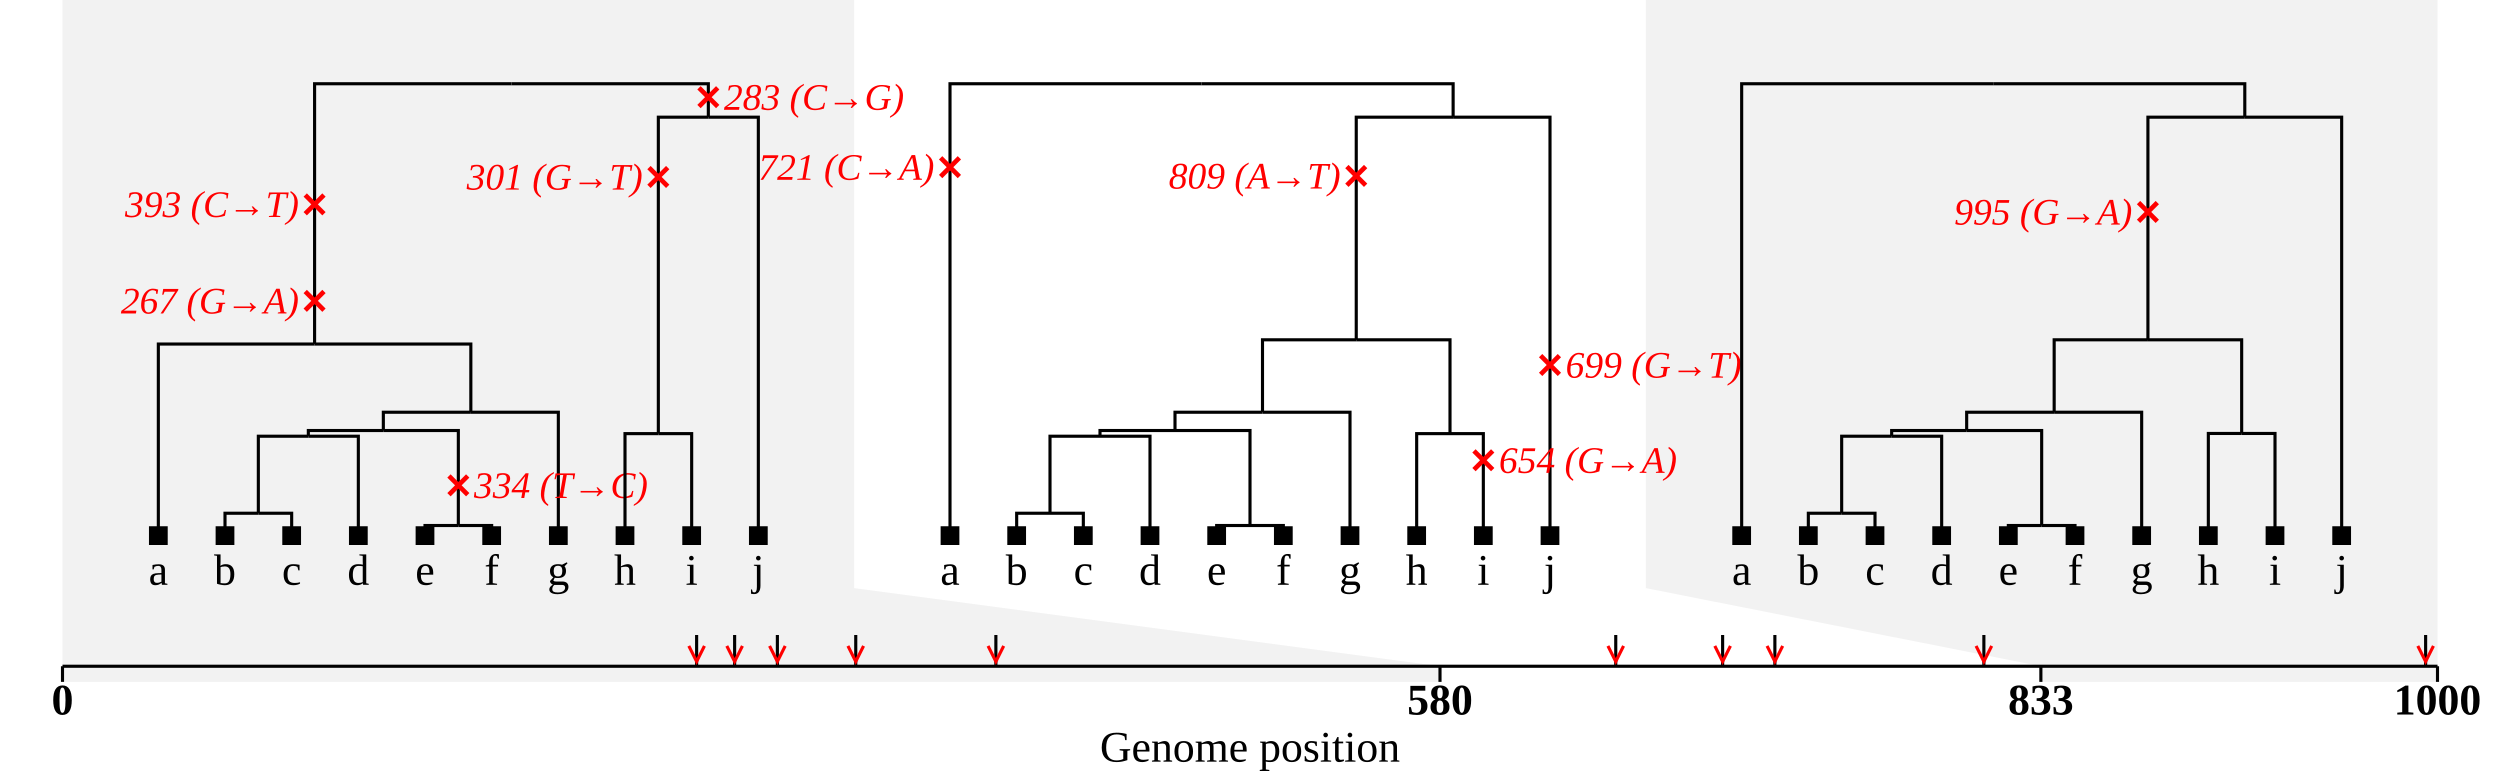
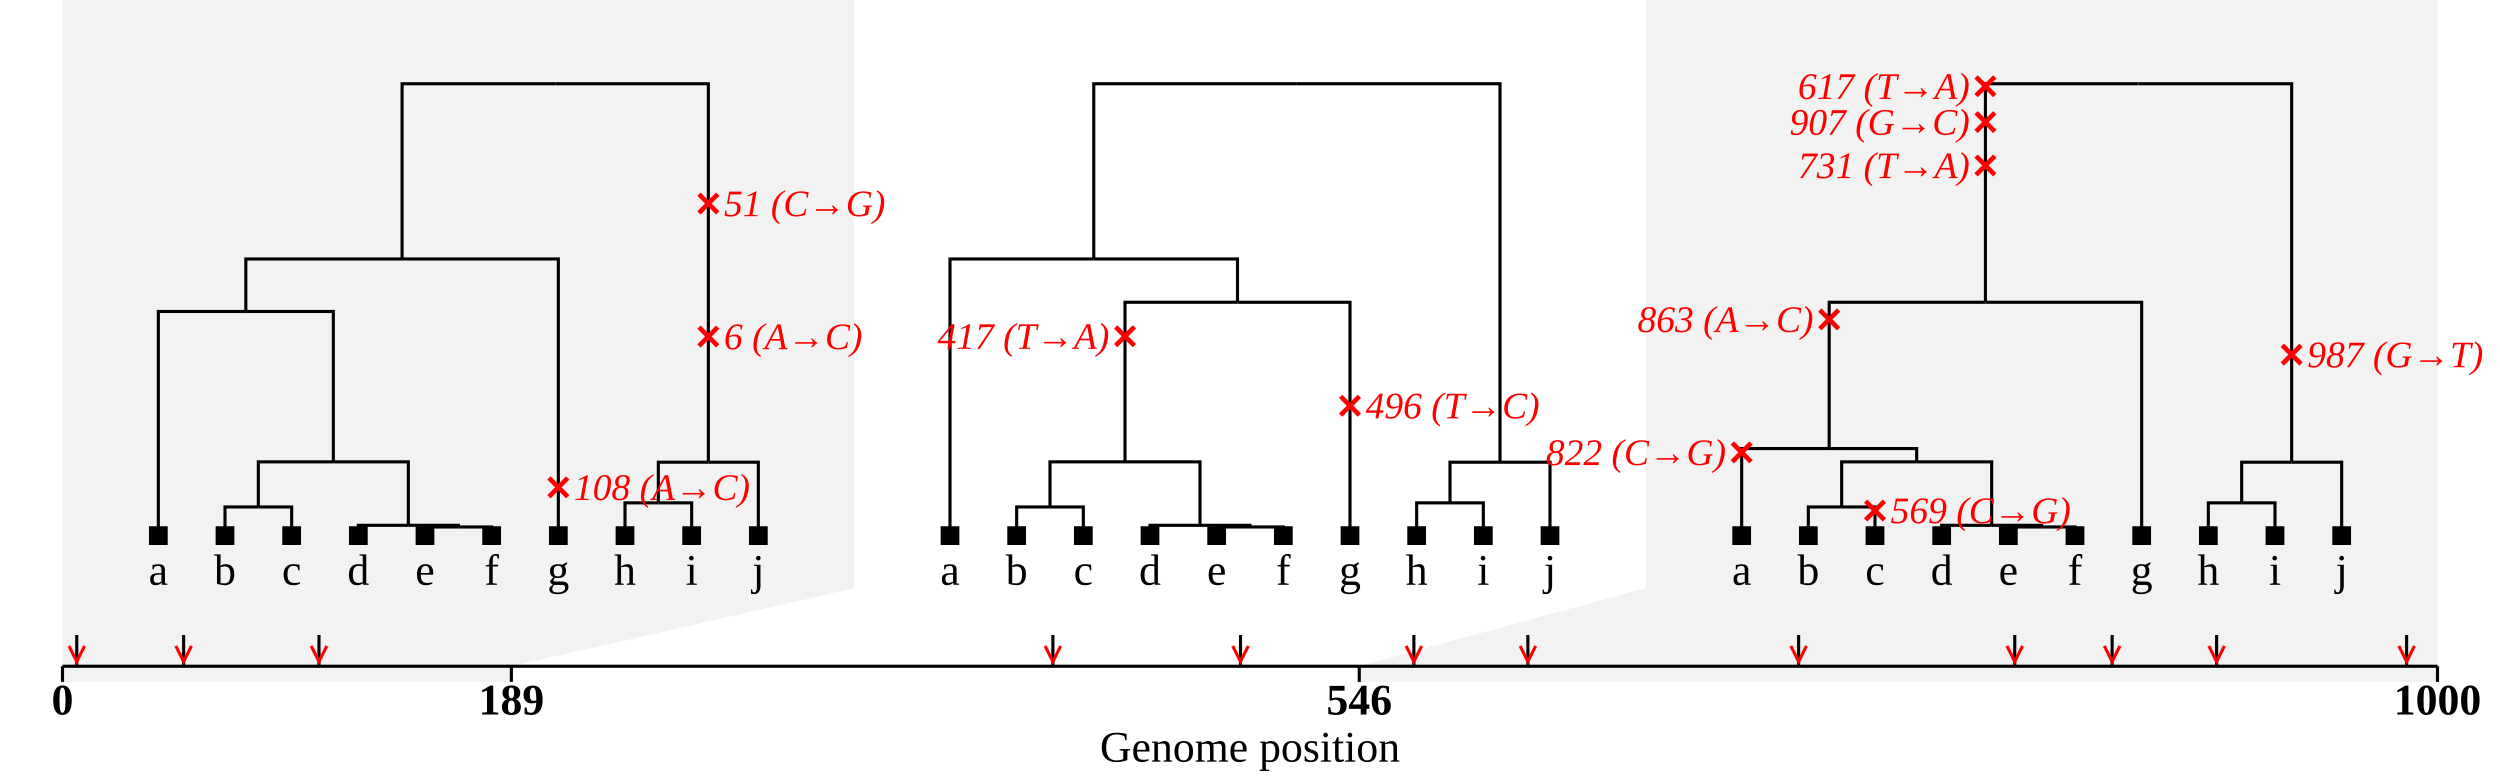
<svg xmlns="http://www.w3.org/2000/svg" baseProfile="full" height="250" version="1.1" width="800">
  <defs>
    <style type="text/css">.background path {fill: #808080; fill-opacity: 0}.background path:nth-child(odd) {fill-opacity: .1}.axes {font-size: 14px}.x-axis .tick .lab {font-weight: bold; dominant-baseline: hanging}.axes, .tree {font-size: 14px; text-anchor: middle}.axes line, .edge {stroke: black; fill: none}.y-axis .grid {stroke: #FAFAFA}.node &gt; .sym {fill: black; stroke: none}.site &gt; .sym {stroke: black}.mut text {fill: red; font-style: italic}.mut.extra text {fill: hotpink}.mut line {fill: none; stroke: none}.mut .sym {fill: none; stroke: red}.mut.extra .sym {stroke: hotpink}.node .mut .sym {stroke-width: 1.5px}.tree text, .tree-sequence text {dominant-baseline: central}.plotbox .lab.lft {text-anchor: end}.plotbox .lab.rgt {text-anchor: start}.node:not(.sample) &gt; .sym, .node:not(.sample) &gt; .lab {visibility: hidden;}.mut {font-size: 12px} .y-axis .tick .lab {font-size: 85%}</style>
  </defs>
  <g class="tree-sequence">
    <g class="background">
-       <path d="M20,0 l253.333,0 l0,188.2 l187.467,25 l0,5 l-440.8,0 l0,-5 l0,-25 l0,-188.2z" />
-       <path d="M273.333,0 l253.333,0 l0,188.2 l126.413,25 l0,5 l-192.28,0 l0,-5 l-187.467,-25 l0,-188.2z" />
-       <path d="M526.667,0 l253.333,0 l0,188.2 l0,25 l0,5 l-126.92,0 l0,-5 l-126.413,-25 l0,-188.2z" />
+       <path d="M20,0 l253.333,0 l0,188.2 l-109.693,25 l0,5 l-143.64,0 l0,-5 l0,-25 l0,-188.2z" />
+       <path d="M273.333,0 l253.333,0 l0,188.2 l-91.707,25 l0,5 l-271.32,0 l0,-5 l109.693,-25 l0,-188.2z" />
+       <path d="M526.667,0 l253.333,0 l0,188.2 l0,25 l0,5 l-345.04,0 l0,-5 l91.707,-25 l0,-188.2z" />
    </g>
    <g class="axes">
      <g class="x-axis">
        <g transform="translate(400 250)">
          <text class="lab" text-anchor="middle" transform="translate(0 -11)">Genome position</text>
        </g>
        <line x1="20" x2="780" y1="213.2" y2="213.2" />
        <g class="ticks">
          <g class="tick" transform="translate(20 213.2)">
            <line x1="0" x2="0" y1="0" y2="5" />
            <g transform="translate(0 6)">
              <text class="lab">0</text>
            </g>
          </g>
-           <g class="tick" transform="translate(460.8 213.2)">
+           <g class="tick" transform="translate(163.64 213.2)">
            <line x1="0" x2="0" y1="0" y2="5" />
            <g transform="translate(0 6)">
-               <text class="lab">580</text>
-             </g>
-           </g>
-           <g class="tick" transform="translate(653.08 213.2)">
+               <text class="lab">189</text>
+             </g>
+           </g>
+           <g class="tick" transform="translate(434.96 213.2)">
            <line x1="0" x2="0" y1="0" y2="5" />
            <g transform="translate(0 6)">
-               <text class="lab">833</text>
+               <text class="lab">546</text>
            </g>
          </g>
          <g class="tick" transform="translate(780 213.2)">
            <line x1="0" x2="0" y1="0" y2="5" />
            <g transform="translate(0 6)">
              <text class="lab">1000</text>
            </g>
          </g>
        </g>
-         <g class="site s0" transform="translate(222.92 213.2)">
+         <g class="site s0" transform="translate(24.56 213.2)">
          <line class="sym" x1="0" x2="0" y1="0" y2="-10" />
          <g class="mut m0">
            <polyline class="sym" points="2.5,-6.5 0,-1.5 -2.5,-6.5" />
          </g>
        </g>
-         <g class="site s1" transform="translate(235.08 213.2)">
+         <g class="site s1" transform="translate(58.76 213.2)">
          <line class="sym" x1="0" x2="0" y1="0" y2="-10" />
          <g class="mut m1">
            <polyline class="sym" points="2.5,-6.5 0,-1.5 -2.5,-6.5" />
          </g>
        </g>
-         <g class="site s2" transform="translate(248.76 213.2)">
+         <g class="site s2" transform="translate(102.08 213.2)">
          <line class="sym" x1="0" x2="0" y1="0" y2="-10" />
          <g class="mut m2">
            <polyline class="sym" points="2.5,-6.5 0,-1.5 -2.5,-6.5" />
          </g>
        </g>
-         <g class="site s3" transform="translate(273.84 213.2)">
+         <g class="site s3" transform="translate(336.92 213.2)">
          <line class="sym" x1="0" x2="0" y1="0" y2="-10" />
          <g class="mut m3">
            <polyline class="sym" points="2.5,-6.5 0,-1.5 -2.5,-6.5" />
          </g>
        </g>
-         <g class="site s4" transform="translate(318.68 213.2)">
+         <g class="site s4" transform="translate(396.96 213.2)">
          <line class="sym" x1="0" x2="0" y1="0" y2="-10" />
          <g class="mut m4">
            <polyline class="sym" points="2.5,-6.5 0,-1.5 -2.5,-6.5" />
          </g>
        </g>
-         <g class="site s5" transform="translate(517.04 213.2)">
+         <g class="site s5" transform="translate(452.44 213.2)">
          <line class="sym" x1="0" x2="0" y1="0" y2="-10" />
          <g class="mut m5">
            <polyline class="sym" points="2.5,-6.5 0,-1.5 -2.5,-6.5" />
          </g>
        </g>
-         <g class="site s6" transform="translate(551.24 213.2)">
+         <g class="site s6" transform="translate(488.92 213.2)">
          <line class="sym" x1="0" x2="0" y1="0" y2="-10" />
          <g class="mut m6">
            <polyline class="sym" points="2.5,-6.5 0,-1.5 -2.5,-6.5" />
          </g>
        </g>
-         <g class="site s7" transform="translate(567.96 213.2)">
+         <g class="site s7" transform="translate(575.56 213.2)">
          <line class="sym" x1="0" x2="0" y1="0" y2="-10" />
          <g class="mut m7">
            <polyline class="sym" points="2.5,-6.5 0,-1.5 -2.5,-6.5" />
          </g>
        </g>
-         <g class="site s8" transform="translate(634.84 213.2)">
+         <g class="site s8" transform="translate(644.72 213.2)">
          <line class="sym" x1="0" x2="0" y1="0" y2="-10" />
          <g class="mut m8">
            <polyline class="sym" points="2.5,-6.5 0,-1.5 -2.5,-6.5" />
          </g>
        </g>
-         <g class="site s9" transform="translate(776.2 213.2)">
+         <g class="site s9" transform="translate(675.88 213.2)">
          <line class="sym" x1="0" x2="0" y1="0" y2="-10" />
          <g class="mut m9">
+             <polyline class="sym" points="2.5,-6.5 0,-1.5 -2.5,-6.5" />
+           </g>
+         </g>
+         <g class="site s10" transform="translate(709.32 213.2)">
+           <line class="sym" x1="0" x2="0" y1="0" y2="-10" />
+           <g class="mut m10">
+             <polyline class="sym" points="2.5,-6.5 0,-1.5 -2.5,-6.5" />
+           </g>
+         </g>
+         <g class="site s11" transform="translate(770.12 213.2)">
+           <line class="sym" x1="0" x2="0" y1="0" y2="-10" />
+           <g class="mut m11">
            <polyline class="sym" points="2.5,-6.5 0,-1.5 -2.5,-6.5" />
          </g>
        </g>
      </g>
    </g>
    <g class="plotbox trees">
      <g class="tree t0" transform="translate(20 0)">
        <g class="plotbox">
-           <g class="c2 node n20 p0 root" transform="translate(143.667 26.8)">
-             <g class="a20 c2 m0 m4 node n17 p0 s0 s4" transform="translate(-63 83.2923)">
-               <g class="a17 i0 leaf node n0 p1 sample" transform="translate(-50 61.3077)">
-                 <path class="edge" d="M 0 0 V -61.308 H 50" />
-                 <rect class="sym" height="6" width="6" x="-3" y="-3" />
-                 <text class="lab" transform="translate(0 11)">a</text>
-               </g>
-               <g class="a17 c2 node n16 p0" transform="translate(50 21.8208)">
-                 <g class="a16 i4 leaf node n9 p2 sample" transform="translate(28 39.4868)">
-                   <path class="edge" d="M 0 0 V -39.487 H -28" />
-                   <rect class="sym" height="6" width="6" x="-3" y="-3" />
-                   <text class="lab" transform="translate(0 11)">g</text>
-                 </g>
-                 <g class="a16 c2 node n15 p0" transform="translate(-28 5.85307)">
-                   <g class="a15 c2 m3 node n10 p2 s3" transform="translate(24 30.3954)">
-                     <g class="a10 i3 leaf node n7 p2 sample" transform="translate(-10.6667 3.23842)">
-                       <path class="edge" d="M 0 0 V -3.238 H 10.667" />
-                       <rect class="sym" height="6" width="6" x="-3" y="-3" />
-                       <text class="lab" transform="translate(0 11)">e</text>
-                     </g>
-                     <g class="a10 i4 leaf node n8 p2 sample" transform="translate(10.6667 3.23842)">
-                       <path class="edge" d="M 0 0 V -3.238 H -10.667" />
-                       <rect class="sym" height="6" width="6" x="-3" y="-3" />
-                       <text class="lab" transform="translate(0 11)">f</text>
-                     </g>
-                     <path class="edge" d="M 0 0 V -30.395 H -24" />
-                     <g class="mut m3 s3" transform="translate(0 -12.8542)">
-                       <line x1="0" x2="0" y1="0" y2="12.854" />
-                       <path class="sym" d="M -3,-3 l 6,6 M -3,3 l 6,-6" />
-                       <text class="lab rgt" transform="translate(5 0)">334 (T→C)</text>
-                     </g>
-                     <circle class="sym" cx="0" cy="0" r="3" />
-                     <text class="lab rgt" transform="translate(3 -7.0)">k</text>
-                   </g>
-                   <g class="a15 c2 node n12 p0" transform="translate(-24 1.82594)">
-                     <g class="a12 i2 leaf node n4 p2 sample" transform="translate(16 31.8078)">
-                       <path class="edge" d="M 0 0 V -31.808 H -16" />
+           <g class="c2 node n20 p0 root" transform="translate(157.667 26.8)">
+             <g class="a20 c2 m0 m1 node n14 p0 s0 s1" transform="translate(49 121.107)">
+               <g class="a14 i3 leaf node n6 p2 sample" transform="translate(16 23.4927)">
+                 <path class="edge" d="M 0 0 V -23.493 H -16" />
+                 <rect class="sym" height="6" width="6" x="-3" y="-3" />
+                 <text class="lab" transform="translate(0 11)">j</text>
+               </g>
+               <g class="a14 c2 node n13 p0" transform="translate(-16 13.0082)">
+                 <g class="a13 i0 leaf node n1 p1 sample" transform="translate(-10.6667 10.4845)">
+                   <path class="edge" d="M 0 0 V -10.485 H 10.667" />
+                   <rect class="sym" height="6" width="6" x="-3" y="-3" />
+                   <text class="lab" transform="translate(0 11)">h</text>
+                 </g>
+                 <g class="a13 i3 leaf node n7 p2 sample" transform="translate(10.6667 10.4845)">
+                   <path class="edge" d="M 0 0 V -10.485 H -10.667" />
+                   <rect class="sym" height="6" width="6" x="-3" y="-3" />
+                   <text class="lab" transform="translate(0 11)">i</text>
+                 </g>
+                 <path class="edge" d="M 0 0 V -13.008 H 16" />
+                 <circle class="sym" cx="0" cy="0" r="3" />
+                 <text class="lab lft" transform="translate(-3 -7.0)">n</text>
+               </g>
+               <path class="edge" d="M 0 0 V -121.107 H -49" />
+               <g class="mut m1 s1" transform="translate(0 -82.7716)">
+                 <line x1="0" x2="0" y1="0" y2="82.772" />
+                 <path class="sym" d="M -3,-3 l 6,6 M -3,3 l 6,-6" />
+                 <text class="lab rgt" transform="translate(5 0)">51 (C→G)</text>
+               </g>
+               <g class="mut m0 s0" transform="translate(0 -40.2165)">
+                 <line x1="0" x2="0" y1="0" y2="40.217" />
+                 <path class="sym" d="M -3,-3 l 6,6 M -3,3 l 6,-6" />
+                 <text class="lab rgt" transform="translate(5 0)">6 (A→C)</text>
+               </g>
+               <circle class="sym" cx="0" cy="0" r="3" />
+               <text class="lab rgt" transform="translate(3 -7.0)">o</text>
+             </g>
+             <g class="a20 c2 node n19 p0" transform="translate(-49 56.0698)">
+               <g class="a19 i2 leaf m2 node n5 p2 s2 sample" transform="translate(50 88.5302)">
+                 <path class="edge" d="M 0 0 V -88.53 H -50" />
+                 <g class="mut m2 s2" transform="translate(0 -15.456)">
+                   <line x1="0" x2="0" y1="0" y2="15.456" />
+                   <path class="sym" d="M -3,-3 l 6,6 M -3,3 l 6,-6" />
+                   <text class="lab rgt" transform="translate(5 0)">108 (A→C)</text>
+                 </g>
+                 <rect class="sym" height="6" width="6" x="-3" y="-3" />
+                 <text class="lab" transform="translate(0 11)">g</text>
+               </g>
+               <g class="a19 c2 node n17 p0" transform="translate(-50 16.8039)">
+                 <g class="a17 i0 leaf node n0 p1 sample" transform="translate(-28 71.7263)">
+                   <path class="edge" d="M 0 0 V -71.726 H 28" />
+                   <rect class="sym" height="6" width="6" x="-3" y="-3" />
+                   <text class="lab" transform="translate(0 11)">a</text>
+                 </g>
+                 <g class="a17 c2 node n15 p0" transform="translate(28 48.119)">
+                   <g class="a15 c2 node n11 p2" transform="translate(24 20.3069)">
+                     <g class="a11 i2 leaf node n4 p2 sample" transform="translate(-16 3.30029)">
+                       <path class="edge" d="M 0 0 V -3.3 H 16" />
                      <rect class="sym" height="6" width="6" x="-3" y="-3" />
                      <text class="lab" transform="translate(0 11)">d</text>
                    </g>
-                     <g class="a12 c2 node n11 p1" transform="translate(-16 24.6436)">
-                       <g class="a11 i0 leaf node n1 p1 sample" transform="translate(-10.6667 7.1642)">
-                         <path class="edge" d="M 0 0 V -7.164 H 10.667" />
-                         <rect class="sym" height="6" width="6" x="-3" y="-3" />
-                         <text class="lab" transform="translate(0 11)">b</text>
-                       </g>
-                       <g class="a11 i1 leaf node n3 p1 sample" transform="translate(10.6667 7.1642)">
-                         <path class="edge" d="M 0 0 V -7.164 H -10.667" />
-                         <rect class="sym" height="6" width="6" x="-3" y="-3" />
-                         <text class="lab" transform="translate(0 11)">c</text>
-                       </g>
-                       <path class="edge" d="M 0 0 V -24.644 H 16" />
+                     <g class="a11 c2 node n10 p2" transform="translate(16 0.5326)">
+                       <g class="a10 i4 leaf node n8 p2 sample" transform="translate(-10.6667 2.76769)">
+                         <path class="edge" d="M 0 0 V -2.768 H 10.667" />
+                         <rect class="sym" height="6" width="6" x="-3" y="-3" />
+                         <text class="lab" transform="translate(0 11)">e</text>
+                       </g>
+                       <g class="a10 i4 leaf node n9 p2 sample" transform="translate(10.6667 2.76769)">
+                         <path class="edge" d="M 0 0 V -2.768 H -10.667" />
+                         <rect class="sym" height="6" width="6" x="-3" y="-3" />
+                         <text class="lab" transform="translate(0 11)">f</text>
+                       </g>
+                       <path class="edge" d="M 0 0 V -0.533 H -16" />
                      <circle class="sym" cx="0" cy="0" r="3" />
-                       <text class="lab lft" transform="translate(-3 -7.0)">l</text>
-                     </g>
-                     <path class="edge" d="M 0 0 V -1.826 H 24" />
+                       <text class="lab rgt" transform="translate(3 -7.0)">k</text>
+                     </g>
+                     <path class="edge" d="M 0 0 V -20.307 H -24" />
+                     <circle class="sym" cx="0" cy="0" r="3" />
+                     <text class="lab rgt" transform="translate(3 -7.0)">l</text>
+                   </g>
+                   <g class="a15 c2 node n12 p0" transform="translate(-24 14.4347)">
+                     <g class="a12 i1 leaf node n2 p1 sample" transform="translate(-10.6667 9.17257)">
+                       <path class="edge" d="M 0 0 V -9.173 H 10.667" />
+                       <rect class="sym" height="6" width="6" x="-3" y="-3" />
+                       <text class="lab" transform="translate(0 11)">b</text>
+                     </g>
+                     <g class="a12 i1 leaf node n3 p1 sample" transform="translate(10.6667 9.17257)">
+                       <path class="edge" d="M 0 0 V -9.173 H -10.667" />
+                       <rect class="sym" height="6" width="6" x="-3" y="-3" />
+                       <text class="lab" transform="translate(0 11)">c</text>
+                     </g>
+                     <path class="edge" d="M 0 0 V -14.435 H 24" />
                    <circle class="sym" cx="0" cy="0" r="3" />
                    <text class="lab lft" transform="translate(-3 -7.0)">m</text>
                  </g>
-                   <path class="edge" d="M 0 0 V -5.853 H 28" />
+                   <path class="edge" d="M 0 0 V -48.119 H -28" />
                  <circle class="sym" cx="0" cy="0" r="3" />
-                   <text class="lab lft" transform="translate(-3 -7.0)">p</text>
-                 </g>
-                 <path class="edge" d="M 0 0 V -21.821 H -50" />
-                 <circle class="sym" cx="0" cy="0" r="3" />
-                 <text class="lab rgt" transform="translate(3 -7.0)">q</text>
-               </g>
-               <path class="edge" d="M 0 0 V -83.292 H 63" />
-               <g class="mut m4 s4" transform="translate(0 -44.6946)">
-                 <line x1="0" x2="0" y1="0" y2="44.695" />
-                 <path class="sym" d="M -3,-3 l 6,6 M -3,3 l 6,-6" />
-                 <text class="lab lft" transform="translate(-5 0)">393 (C→T)</text>
-               </g>
-               <g class="mut m0 s0" transform="translate(0 -13.8206)">
-                 <line x1="0" x2="0" y1="0" y2="13.821" />
-                 <path class="sym" d="M -3,-3 l 6,6 M -3,3 l 6,-6" />
-                 <text class="lab lft" transform="translate(-5 0)">267 (G→A)</text>
-               </g>
-               <circle class="sym" cx="0" cy="0" r="3" />
-               <text class="lab lft" transform="translate(-3 -7.0)">r</text>
-             </g>
-             <g class="a20 c2 m1 node n19 p0 s1" transform="translate(63 10.6982)">
-               <g class="a19 i3 leaf node n6 p2 sample" transform="translate(16 133.902)">
-                 <path class="edge" d="M 0 0 V -133.902 H -16" />
-                 <rect class="sym" height="6" width="6" x="-3" y="-3" />
-                 <text class="lab" transform="translate(0 11)">j</text>
-               </g>
-               <g class="a19 c2 m2 node n13 p0 s2" transform="translate(-16 101.263)">
-                 <g class="a13 i1 leaf node n2 p1 sample" transform="translate(-10.6667 32.6389)">
-                   <path class="edge" d="M 0 0 V -32.639 H 10.667" />
-                   <rect class="sym" height="6" width="6" x="-3" y="-3" />
-                   <text class="lab" transform="translate(0 11)">h</text>
-                 </g>
-                 <g class="a13 i2 leaf node n5 p2 sample" transform="translate(10.6667 32.6389)">
-                   <path class="edge" d="M 0 0 V -32.639 H -10.667" />
-                   <rect class="sym" height="6" width="6" x="-3" y="-3" />
-                   <text class="lab" transform="translate(0 11)">i</text>
-                 </g>
-                 <path class="edge" d="M 0 0 V -101.263 H 16" />
-                 <g class="mut m2 s2" transform="translate(0 -82.1311)">
-                   <line x1="0" x2="0" y1="0" y2="82.131" />
-                   <path class="sym" d="M -3,-3 l 6,6 M -3,3 l 6,-6" />
-                   <text class="lab lft" transform="translate(-5 0)">301 (G→T)</text>
-                 </g>
-                 <circle class="sym" cx="0" cy="0" r="3" />
-                 <text class="lab lft" transform="translate(-3 -7.0)">n</text>
-               </g>
-               <path class="edge" d="M 0 0 V -10.698 H -63" />
-               <g class="mut m1 s1" transform="translate(0 -6.40233)">
-                 <line x1="0" x2="0" y1="0" y2="6.402" />
-                 <path class="sym" d="M -3,-3 l 6,6 M -3,3 l 6,-6" />
-                 <text class="lab rgt" transform="translate(5 0)">283 (C→G)</text>
-               </g>
-               <circle class="sym" cx="0" cy="0" r="3" />
-               <text class="lab rgt" transform="translate(3 -7.0)">t</text>
+                   <text class="lab rgt" transform="translate(3 -7.0)">p</text>
+                 </g>
+                 <path class="edge" d="M 0 0 V -16.804 H 50" />
+                 <circle class="sym" cx="0" cy="0" r="3" />
+                 <text class="lab lft" transform="translate(-3 -7.0)">r</text>
+               </g>
+               <path class="edge" d="M 0 0 V -56.07 H 49" />
+               <circle class="sym" cx="0" cy="0" r="3" />
+               <text class="lab lft" transform="translate(-3 -7.0)">t</text>
            </g>
            <circle class="sym" cx="0" cy="0" r="3" />
            <text class="lab" transform="translate(0 -11)">u</text>
          </g>
        </g>
      </g>
      <g class="tree t1" transform="translate(273.333 0)">
        <g class="plotbox">
-           <g class="c2 node n20 p0 root" transform="translate(111.167 26.8)">
-             <g class="a20 c2 node n19 p0" transform="translate(80.5 10.6982)">
-               <g class="a19 i3 leaf m6 node n6 p2 s6 sample" transform="translate(31 133.902)">
-                 <path class="edge" d="M 0 0 V -133.902 H -31" />
-                 <g class="mut m6 s6" transform="translate(0 -54.5985)">
-                   <line x1="0" x2="0" y1="0" y2="54.599" />
-                   <path class="sym" d="M -3,-3 l 6,6 M -3,3 l 6,-6" />
-                   <text class="lab rgt" transform="translate(5 0)">699 (G→T)</text>
-                 </g>
+           <g class="c2 node n20 p0 root" transform="translate(141.667 26.8)">
+             <g class="a20 c2 node n14 p0" transform="translate(65 121.107)">
+               <g class="a14 i3 leaf node n6 p2 sample" transform="translate(16 23.4927)">
+                 <path class="edge" d="M 0 0 V -23.493 H -16" />
                <rect class="sym" height="6" width="6" x="-3" y="-3" />
                <text class="lab" transform="translate(0 11)">j</text>
              </g>
-               <g class="a19 c2 m8 node n18 p0 s8" transform="translate(-31 71.2396)">
-                 <g class="a18 c2 node n13 p0" transform="translate(30 30.0232)">
-                   <g class="a13 i1 leaf node n2 p1 sample" transform="translate(-10.6667 32.6389)">
-                     <path class="edge" d="M 0 0 V -32.639 H 10.667" />
-                     <rect class="sym" height="6" width="6" x="-3" y="-3" />
-                     <text class="lab" transform="translate(0 11)">h</text>
-                   </g>
-                   <g class="a13 i2 leaf m5 node n5 p2 s5 sample" transform="translate(10.6667 32.6389)">
-                     <path class="edge" d="M 0 0 V -32.639 H -10.667" />
-                     <g class="mut m5 s5" transform="translate(0 -24.1193)">
-                       <line x1="0" x2="0" y1="0" y2="24.119" />
-                       <path class="sym" d="M -3,-3 l 6,6 M -3,3 l 6,-6" />
-                       <text class="lab rgt" transform="translate(5 0)">654 (G→A)</text>
-                     </g>
-                     <rect class="sym" height="6" width="6" x="-3" y="-3" />
-                     <text class="lab" transform="translate(0 11)">i</text>
-                   </g>
-                   <path class="edge" d="M 0 0 V -30.023 H -30" />
-                   <circle class="sym" cx="0" cy="0" r="3" />
-                   <text class="lab rgt" transform="translate(3 -7.0)">n</text>
-                 </g>
-                 <g class="a18 c2 node n16 p0" transform="translate(-30 23.1753)">
-                   <g class="a16 i4 leaf node n9 p2 sample" transform="translate(28 39.4868)">
-                     <path class="edge" d="M 0 0 V -39.487 H -28" />
-                     <rect class="sym" height="6" width="6" x="-3" y="-3" />
-                     <text class="lab" transform="translate(0 11)">g</text>
-                   </g>
-                   <g class="a16 c2 node n15 p0" transform="translate(-28 5.85307)">
-                     <g class="a15 c2 node n10 p2" transform="translate(24 30.3954)">
-                       <g class="a10 i3 leaf node n7 p2 sample" transform="translate(-10.6667 3.23842)">
-                         <path class="edge" d="M 0 0 V -3.238 H 10.667" />
+               <g class="a14 c2 node n13 p0" transform="translate(-16 13.0082)">
+                 <g class="a13 i0 leaf node n1 p1 sample" transform="translate(-10.6667 10.4845)">
+                   <path class="edge" d="M 0 0 V -10.485 H 10.667" />
+                   <rect class="sym" height="6" width="6" x="-3" y="-3" />
+                   <text class="lab" transform="translate(0 11)">h</text>
+                 </g>
+                 <g class="a13 i3 leaf node n7 p2 sample" transform="translate(10.6667 10.4845)">
+                   <path class="edge" d="M 0 0 V -10.485 H -10.667" />
+                   <rect class="sym" height="6" width="6" x="-3" y="-3" />
+                   <text class="lab" transform="translate(0 11)">i</text>
+                 </g>
+                 <path class="edge" d="M 0 0 V -13.008 H 16" />
+                 <circle class="sym" cx="0" cy="0" r="3" />
+                 <text class="lab lft" transform="translate(-3 -7.0)">n</text>
+               </g>
+               <path class="edge" d="M 0 0 V -121.107 H -65" />
+               <circle class="sym" cx="0" cy="0" r="3" />
+               <text class="lab rgt" transform="translate(3 -7.0)">o</text>
+             </g>
+             <g class="a20 c2 node n19 p0" transform="translate(-65 56.0698)">
+               <g class="a19 i0 leaf node n0 p1 sample" transform="translate(-46 88.5302)">
+                 <path class="edge" d="M 0 0 V -88.53 H 46" />
+                 <rect class="sym" height="6" width="6" x="-3" y="-3" />
+                 <text class="lab" transform="translate(0 11)">a</text>
+               </g>
+               <g class="a19 c2 node n18 p0" transform="translate(46 13.8521)">
+                 <g class="a18 i2 leaf m4 node n5 p2 s4 sample" transform="translate(36 74.678)">
+                   <path class="edge" d="M 0 0 V -74.678 H -36" />
+                   <g class="mut m4 s4" transform="translate(0 -41.567)">
+                     <line x1="0" x2="0" y1="0" y2="41.567" />
+                     <path class="sym" d="M -3,-3 l 6,6 M -3,3 l 6,-6" />
+                     <text class="lab rgt" transform="translate(5 0)">496 (T→C)</text>
+                   </g>
+                   <rect class="sym" height="6" width="6" x="-3" y="-3" />
+                   <text class="lab" transform="translate(0 11)">g</text>
+                 </g>
+                 <g class="a18 c2 m3 node n15 p0 s3" transform="translate(-36 51.0708)">
+                   <g class="a15 c2 node n11 p2" transform="translate(24 20.3069)">
+                     <g class="a11 i2 leaf node n4 p2 sample" transform="translate(-16 3.30029)">
+                       <path class="edge" d="M 0 0 V -3.3 H 16" />
+                       <rect class="sym" height="6" width="6" x="-3" y="-3" />
+                       <text class="lab" transform="translate(0 11)">d</text>
+                     </g>
+                     <g class="a11 c2 node n10 p2" transform="translate(16 0.5326)">
+                       <g class="a10 i4 leaf node n8 p2 sample" transform="translate(-10.6667 2.76769)">
+                         <path class="edge" d="M 0 0 V -2.768 H 10.667" />
                        <rect class="sym" height="6" width="6" x="-3" y="-3" />
                        <text class="lab" transform="translate(0 11)">e</text>
                      </g>
-                       <g class="a10 i4 leaf node n8 p2 sample" transform="translate(10.6667 3.23842)">
-                         <path class="edge" d="M 0 0 V -3.238 H -10.667" />
+                       <g class="a10 i4 leaf node n9 p2 sample" transform="translate(10.6667 2.76769)">
+                         <path class="edge" d="M 0 0 V -2.768 H -10.667" />
                        <rect class="sym" height="6" width="6" x="-3" y="-3" />
                        <text class="lab" transform="translate(0 11)">f</text>
                      </g>
-                       <path class="edge" d="M 0 0 V -30.395 H -24" />
+                       <path class="edge" d="M 0 0 V -0.533 H -16" />
                      <circle class="sym" cx="0" cy="0" r="3" />
                      <text class="lab rgt" transform="translate(3 -7.0)">k</text>
                    </g>
-                     <g class="a15 c2 node n12 p0" transform="translate(-24 1.82594)">
-                       <g class="a12 i2 leaf node n4 p2 sample" transform="translate(16 31.8078)">
-                         <path class="edge" d="M 0 0 V -31.808 H -16" />
-                         <rect class="sym" height="6" width="6" x="-3" y="-3" />
-                         <text class="lab" transform="translate(0 11)">d</text>
-                       </g>
-                       <g class="a12 c2 node n11 p1" transform="translate(-16 24.6436)">
-                         <g class="a11 i0 leaf node n1 p1 sample" transform="translate(-10.6667 7.1642)">
-                           <path class="edge" d="M 0 0 V -7.164 H 10.667" />
-                           <rect class="sym" height="6" width="6" x="-3" y="-3" />
-                           <text class="lab" transform="translate(0 11)">b</text>
-                         </g>
-                         <g class="a11 i1 leaf node n3 p1 sample" transform="translate(10.6667 7.1642)">
-                           <path class="edge" d="M 0 0 V -7.164 H -10.667" />
-                           <rect class="sym" height="6" width="6" x="-3" y="-3" />
-                           <text class="lab" transform="translate(0 11)">c</text>
-                         </g>
-                         <path class="edge" d="M 0 0 V -24.644 H 16" />
-                         <circle class="sym" cx="0" cy="0" r="3" />
-                         <text class="lab lft" transform="translate(-3 -7.0)">l</text>
-                       </g>
-                       <path class="edge" d="M 0 0 V -1.826 H 24" />
-                       <circle class="sym" cx="0" cy="0" r="3" />
-                       <text class="lab lft" transform="translate(-3 -7.0)">m</text>
-                     </g>
-                     <path class="edge" d="M 0 0 V -5.853 H 28" />
-                     <circle class="sym" cx="0" cy="0" r="3" />
-                     <text class="lab lft" transform="translate(-3 -7.0)">p</text>
-                   </g>
-                   <path class="edge" d="M 0 0 V -23.175 H 30" />
+                     <path class="edge" d="M 0 0 V -20.307 H -24" />
+                     <circle class="sym" cx="0" cy="0" r="3" />
+                     <text class="lab rgt" transform="translate(3 -7.0)">l</text>
+                   </g>
+                   <g class="a15 c2 node n12 p0" transform="translate(-24 14.4347)">
+                     <g class="a12 i1 leaf node n2 p1 sample" transform="translate(-10.6667 9.17257)">
+                       <path class="edge" d="M 0 0 V -9.173 H 10.667" />
+                       <rect class="sym" height="6" width="6" x="-3" y="-3" />
+                       <text class="lab" transform="translate(0 11)">b</text>
+                     </g>
+                     <g class="a12 i1 leaf node n3 p1 sample" transform="translate(10.6667 9.17257)">
+                       <path class="edge" d="M 0 0 V -9.173 H -10.667" />
+                       <rect class="sym" height="6" width="6" x="-3" y="-3" />
+                       <text class="lab" transform="translate(0 11)">c</text>
+                     </g>
+                     <path class="edge" d="M 0 0 V -14.435 H 24" />
+                     <circle class="sym" cx="0" cy="0" r="3" />
+                     <text class="lab lft" transform="translate(-3 -7.0)">m</text>
+                   </g>
+                   <path class="edge" d="M 0 0 V -51.071 H 36" />
+                   <g class="mut m3 s3" transform="translate(0 -40.1915)">
+                     <line x1="0" x2="0" y1="0" y2="40.191" />
+                     <path class="sym" d="M -3,-3 l 6,6 M -3,3 l 6,-6" />
+                     <text class="lab lft" transform="translate(-5 0)">417 (T→A)</text>
+                   </g>
                  <circle class="sym" cx="0" cy="0" r="3" />
-                   <text class="lab lft" transform="translate(-3 -7.0)">q</text>
-                 </g>
-                 <path class="edge" d="M 0 0 V -71.24 H 31" />
-                 <g class="mut m8 s8" transform="translate(0 -52.4459)">
-                   <line x1="0" x2="0" y1="0" y2="52.446" />
-                   <path class="sym" d="M -3,-3 l 6,6 M -3,3 l 6,-6" />
-                   <text class="lab lft" transform="translate(-5 0)">809 (A→T)</text>
-                 </g>
-                 <circle class="sym" cx="0" cy="0" r="3" />
-                 <text class="lab lft" transform="translate(-3 -7.0)">s</text>
-               </g>
-               <path class="edge" d="M 0 0 V -10.698 H -80.5" />
-               <circle class="sym" cx="0" cy="0" r="3" />
-               <text class="lab rgt" transform="translate(3 -7.0)">t</text>
-             </g>
-             <g class="a20 i0 leaf m7 node n0 p1 s7 sample" transform="translate(-80.5 144.6)">
-               <path class="edge" d="M 0 0 V -144.6 H 80.5" />
-               <g class="mut m7 s7" transform="translate(0 -117.905)">
-                 <line x1="0" x2="0" y1="0" y2="117.905" />
-                 <path class="sym" d="M -3,-3 l 6,6 M -3,3 l 6,-6" />
-                 <text class="lab lft" transform="translate(-5 0)">721 (C→A)</text>
-               </g>
-               <rect class="sym" height="6" width="6" x="-3" y="-3" />
-               <text class="lab" transform="translate(0 11)">a</text>
+                   <text class="lab lft" transform="translate(-3 -7.0)">p</text>
+                 </g>
+                 <path class="edge" d="M 0 0 V -13.852 H -46" />
+                 <circle class="sym" cx="0" cy="0" r="3" />
+                 <text class="lab rgt" transform="translate(3 -7.0)">s</text>
+               </g>
+               <path class="edge" d="M 0 0 V -56.07 H 65" />
+               <circle class="sym" cx="0" cy="0" r="3" />
+               <text class="lab lft" transform="translate(-3 -7.0)">t</text>
            </g>
            <circle class="sym" cx="0" cy="0" r="3" />
            <text class="lab" transform="translate(0 -11)">u</text>
          </g>
        </g>
      </g>
      <g class="tree t2" transform="translate(526.667 0)">
        <g class="plotbox">
-           <g class="c2 node n20 p0 root" transform="translate(111.167 26.8)">
-             <g class="a20 c2 node n19 p0" transform="translate(80.5 10.6982)">
-               <g class="a19 i3 leaf node n6 p2 sample" transform="translate(31 133.902)">
-                 <path class="edge" d="M 0 0 V -133.902 H -31" />
+           <g class="c2 node n20 p0 root" transform="translate(157.667 26.8)">
+             <g class="a20 c2 m11 node n14 p0 s11" transform="translate(49 121.107)">
+               <g class="a14 i3 leaf node n6 p2 sample" transform="translate(16 23.4927)">
+                 <path class="edge" d="M 0 0 V -23.493 H -16" />
                <rect class="sym" height="6" width="6" x="-3" y="-3" />
                <text class="lab" transform="translate(0 11)">j</text>
              </g>
-               <g class="a19 c2 m9 node n18 p0 s9" transform="translate(-31 71.2396)">
-                 <g class="a18 c2 node n16 p0" transform="translate(-30 23.1753)">
-                   <g class="a16 i4 leaf node n9 p2 sample" transform="translate(28 39.4868)">
-                     <path class="edge" d="M 0 0 V -39.487 H -28" />
-                     <rect class="sym" height="6" width="6" x="-3" y="-3" />
-                     <text class="lab" transform="translate(0 11)">g</text>
-                   </g>
-                   <g class="a16 c2 node n15 p0" transform="translate(-28 5.85307)">
-                     <g class="a15 c2 node n10 p2" transform="translate(24 30.3954)">
-                       <g class="a10 i3 leaf node n7 p2 sample" transform="translate(-10.6667 3.23842)">
-                         <path class="edge" d="M 0 0 V -3.238 H 10.667" />
+               <g class="a14 c2 node n13 p0" transform="translate(-16 13.0082)">
+                 <g class="a13 i0 leaf node n1 p1 sample" transform="translate(-10.6667 10.4845)">
+                   <path class="edge" d="M 0 0 V -10.485 H 10.667" />
+                   <rect class="sym" height="6" width="6" x="-3" y="-3" />
+                   <text class="lab" transform="translate(0 11)">h</text>
+                 </g>
+                 <g class="a13 i3 leaf node n7 p2 sample" transform="translate(10.6667 10.4845)">
+                   <path class="edge" d="M 0 0 V -10.485 H -10.667" />
+                   <rect class="sym" height="6" width="6" x="-3" y="-3" />
+                   <text class="lab" transform="translate(0 11)">i</text>
+                 </g>
+                 <path class="edge" d="M 0 0 V -13.008 H 16" />
+                 <circle class="sym" cx="0" cy="0" r="3" />
+                 <text class="lab lft" transform="translate(-3 -7.0)">n</text>
+               </g>
+               <path class="edge" d="M 0 0 V -121.107 H -49" />
+               <g class="mut m11 s11" transform="translate(0 -34.426)">
+                 <line x1="0" x2="0" y1="0" y2="34.426" />
+                 <path class="sym" d="M -3,-3 l 6,6 M -3,3 l 6,-6" />
+                 <text class="lab rgt" transform="translate(5 0)">987 (G→T)</text>
+               </g>
+               <circle class="sym" cx="0" cy="0" r="3" />
+               <text class="lab rgt" transform="translate(3 -7.0)">o</text>
+             </g>
+             <g class="a20 c2 m10 m6 m7 node n18 p0 s10 s6 s7" transform="translate(-49 69.922)">
+               <g class="a18 i2 leaf node n5 p2 sample" transform="translate(50 74.678)">
+                 <path class="edge" d="M 0 0 V -74.678 H -50" />
+                 <rect class="sym" height="6" width="6" x="-3" y="-3" />
+                 <text class="lab" transform="translate(0 11)">g</text>
+               </g>
+               <g class="a18 c2 m9 node n16 p0 s9" transform="translate(-50 46.8197)">
+                 <g class="a16 i0 leaf m8 node n0 p1 s8 sample" transform="translate(-28 27.8584)">
+                   <path class="edge" d="M 0 0 V -27.858 H 28" />
+                   <g class="mut m8 s8" transform="translate(0 -26.625)">
+                     <line x1="0" x2="0" y1="0" y2="26.625" />
+                     <path class="sym" d="M -3,-3 l 6,6 M -3,3 l 6,-6" />
+                     <text class="lab lft" transform="translate(-5 0)">822 (C→G)</text>
+                   </g>
+                   <rect class="sym" height="6" width="6" x="-3" y="-3" />
+                   <text class="lab" transform="translate(0 11)">a</text>
+                 </g>
+                 <g class="a16 c2 node n15 p0" transform="translate(28 4.25116)">
+                   <g class="a15 c2 node n11 p2" transform="translate(24 20.3069)">
+                     <g class="a11 i2 leaf node n4 p2 sample" transform="translate(-16 3.30029)">
+                       <path class="edge" d="M 0 0 V -3.3 H 16" />
+                       <rect class="sym" height="6" width="6" x="-3" y="-3" />
+                       <text class="lab" transform="translate(0 11)">d</text>
+                     </g>
+                     <g class="a11 c2 node n10 p2" transform="translate(16 0.5326)">
+                       <g class="a10 i4 leaf node n8 p2 sample" transform="translate(-10.6667 2.76769)">
+                         <path class="edge" d="M 0 0 V -2.768 H 10.667" />
                        <rect class="sym" height="6" width="6" x="-3" y="-3" />
                        <text class="lab" transform="translate(0 11)">e</text>
                      </g>
-                       <g class="a10 i4 leaf node n8 p2 sample" transform="translate(10.6667 3.23842)">
-                         <path class="edge" d="M 0 0 V -3.238 H -10.667" />
+                       <g class="a10 i4 leaf node n9 p2 sample" transform="translate(10.6667 2.76769)">
+                         <path class="edge" d="M 0 0 V -2.768 H -10.667" />
                        <rect class="sym" height="6" width="6" x="-3" y="-3" />
                        <text class="lab" transform="translate(0 11)">f</text>
                      </g>
-                       <path class="edge" d="M 0 0 V -30.395 H -24" />
+                       <path class="edge" d="M 0 0 V -0.533 H -16" />
                      <circle class="sym" cx="0" cy="0" r="3" />
                      <text class="lab rgt" transform="translate(3 -7.0)">k</text>
                    </g>
-                     <g class="a15 c2 node n12 p0" transform="translate(-24 1.82594)">
-                       <g class="a12 i2 leaf node n4 p2 sample" transform="translate(16 31.8078)">
-                         <path class="edge" d="M 0 0 V -31.808 H -16" />
-                         <rect class="sym" height="6" width="6" x="-3" y="-3" />
-                         <text class="lab" transform="translate(0 11)">d</text>
-                       </g>
-                       <g class="a12 c2 node n11 p1" transform="translate(-16 24.6436)">
-                         <g class="a11 i0 leaf node n1 p1 sample" transform="translate(-10.6667 7.1642)">
-                           <path class="edge" d="M 0 0 V -7.164 H 10.667" />
-                           <rect class="sym" height="6" width="6" x="-3" y="-3" />
-                           <text class="lab" transform="translate(0 11)">b</text>
-                         </g>
-                         <g class="a11 i1 leaf node n3 p1 sample" transform="translate(10.6667 7.1642)">
-                           <path class="edge" d="M 0 0 V -7.164 H -10.667" />
-                           <rect class="sym" height="6" width="6" x="-3" y="-3" />
-                           <text class="lab" transform="translate(0 11)">c</text>
-                         </g>
-                         <path class="edge" d="M 0 0 V -24.644 H 16" />
-                         <circle class="sym" cx="0" cy="0" r="3" />
-                         <text class="lab lft" transform="translate(-3 -7.0)">l</text>
-                       </g>
-                       <path class="edge" d="M 0 0 V -1.826 H 24" />
-                       <circle class="sym" cx="0" cy="0" r="3" />
-                       <text class="lab lft" transform="translate(-3 -7.0)">m</text>
-                     </g>
-                     <path class="edge" d="M 0 0 V -5.853 H 28" />
-                     <circle class="sym" cx="0" cy="0" r="3" />
-                     <text class="lab lft" transform="translate(-3 -7.0)">p</text>
-                   </g>
-                   <path class="edge" d="M 0 0 V -23.175 H 30" />
+                     <path class="edge" d="M 0 0 V -20.307 H -24" />
+                     <circle class="sym" cx="0" cy="0" r="3" />
+                     <text class="lab rgt" transform="translate(3 -7.0)">l</text>
+                   </g>
+                   <g class="a15 c2 node n12 p0" transform="translate(-24 14.4347)">
+                     <g class="a12 i1 leaf node n2 p1 sample" transform="translate(-10.6667 9.17257)">
+                       <path class="edge" d="M 0 0 V -9.173 H 10.667" />
+                       <rect class="sym" height="6" width="6" x="-3" y="-3" />
+                       <text class="lab" transform="translate(0 11)">b</text>
+                     </g>
+                     <g class="a12 i1 leaf m5 node n3 p1 s5 sample" transform="translate(10.6667 9.17257)">
+                       <path class="edge" d="M 0 0 V -9.173 H -10.667" />
+                       <g class="mut m5 s5" transform="translate(0 -8.03188)">
+                         <line x1="0" x2="0" y1="0" y2="8.032" />
+                         <path class="sym" d="M -3,-3 l 6,6 M -3,3 l 6,-6" />
+                         <text class="lab rgt" transform="translate(5 0)">569 (C→G)</text>
+                       </g>
+                       <rect class="sym" height="6" width="6" x="-3" y="-3" />
+                       <text class="lab" transform="translate(0 11)">c</text>
+                     </g>
+                     <path class="edge" d="M 0 0 V -14.435 H 24" />
+                     <circle class="sym" cx="0" cy="0" r="3" />
+                     <text class="lab lft" transform="translate(-3 -7.0)">m</text>
+                   </g>
+                   <path class="edge" d="M 0 0 V -4.251 H -28" />
                  <circle class="sym" cx="0" cy="0" r="3" />
-                   <text class="lab lft" transform="translate(-3 -7.0)">q</text>
-                 </g>
-                 <g class="a18 c2 node n14 p0" transform="translate(30 29.9698)">
-                   <g class="a14 i1 leaf node n2 p1 sample" transform="translate(-10.6667 32.6924)">
-                     <path class="edge" d="M 0 0 V -32.692 H 10.667" />
-                     <rect class="sym" height="6" width="6" x="-3" y="-3" />
-                     <text class="lab" transform="translate(0 11)">h</text>
-                   </g>
-                   <g class="a14 i2 leaf node n5 p2 sample" transform="translate(10.6667 32.6924)">
-                     <path class="edge" d="M 0 0 V -32.692 H -10.667" />
-                     <rect class="sym" height="6" width="6" x="-3" y="-3" />
-                     <text class="lab" transform="translate(0 11)">i</text>
-                   </g>
-                   <path class="edge" d="M 0 0 V -29.97 H -30" />
-                   <circle class="sym" cx="0" cy="0" r="3" />
-                   <text class="lab rgt" transform="translate(3 -7.0)">o</text>
-                 </g>
-                 <path class="edge" d="M 0 0 V -71.24 H 31" />
-                 <g class="mut m9 s9" transform="translate(0 -40.9097)">
-                   <line x1="0" x2="0" y1="0" y2="40.91" />
+                   <text class="lab rgt" transform="translate(3 -7.0)">p</text>
+                 </g>
+                 <path class="edge" d="M 0 0 V -46.82 H 50" />
+                 <g class="mut m9 s9" transform="translate(0 -41.3376)">
+                   <line x1="0" x2="0" y1="0" y2="41.338" />
                  <path class="sym" d="M -3,-3 l 6,6 M -3,3 l 6,-6" />
-                   <text class="lab lft" transform="translate(-5 0)">995 (G→A)</text>
-                 </g>
-                 <circle class="sym" cx="0" cy="0" r="3" />
-                 <text class="lab lft" transform="translate(-3 -7.0)">s</text>
-               </g>
-               <path class="edge" d="M 0 0 V -10.698 H -80.5" />
-               <circle class="sym" cx="0" cy="0" r="3" />
-               <text class="lab rgt" transform="translate(3 -7.0)">t</text>
-             </g>
-             <g class="a20 i0 leaf node n0 p1 sample" transform="translate(-80.5 144.6)">
-               <path class="edge" d="M 0 0 V -144.6 H 80.5" />
-               <rect class="sym" height="6" width="6" x="-3" y="-3" />
-               <text class="lab" transform="translate(0 11)">a</text>
+                   <text class="lab lft" transform="translate(-5 0)">863 (A→C)</text>
+                 </g>
+                 <circle class="sym" cx="0" cy="0" r="3" />
+                 <text class="lab lft" transform="translate(-3 -7.0)">q</text>
+               </g>
+               <path class="edge" d="M 0 0 V -69.922 H 49" />
+               <g class="mut m6 s6" transform="translate(0 -69.1144)">
+                 <line x1="0" x2="0" y1="0" y2="69.114" />
+                 <path class="sym" d="M -3,-3 l 6,6 M -3,3 l 6,-6" />
+                 <text class="lab lft" transform="translate(-5 0)">617 (T→A)</text>
+               </g>
+               <g class="mut m10 s10" transform="translate(0 -57.6479)">
+                 <line x1="0" x2="0" y1="0" y2="57.648" />
+                 <path class="sym" d="M -3,-3 l 6,6 M -3,3 l 6,-6" />
+                 <text class="lab lft" transform="translate(-5 0)">907 (G→C)</text>
+               </g>
+               <g class="mut m7 s7" transform="translate(0 -43.764)">
+                 <line x1="0" x2="0" y1="0" y2="43.764" />
+                 <path class="sym" d="M -3,-3 l 6,6 M -3,3 l 6,-6" />
+                 <text class="lab lft" transform="translate(-5 0)">731 (T→A)</text>
+               </g>
+               <circle class="sym" cx="0" cy="0" r="3" />
+               <text class="lab lft" transform="translate(-3 -7.0)">s</text>
            </g>
            <circle class="sym" cx="0" cy="0" r="3" />
            <text class="lab" transform="translate(0 -11)">u</text>
          </g>
        </g>
      </g>
    </g>
  </g>
</svg>
